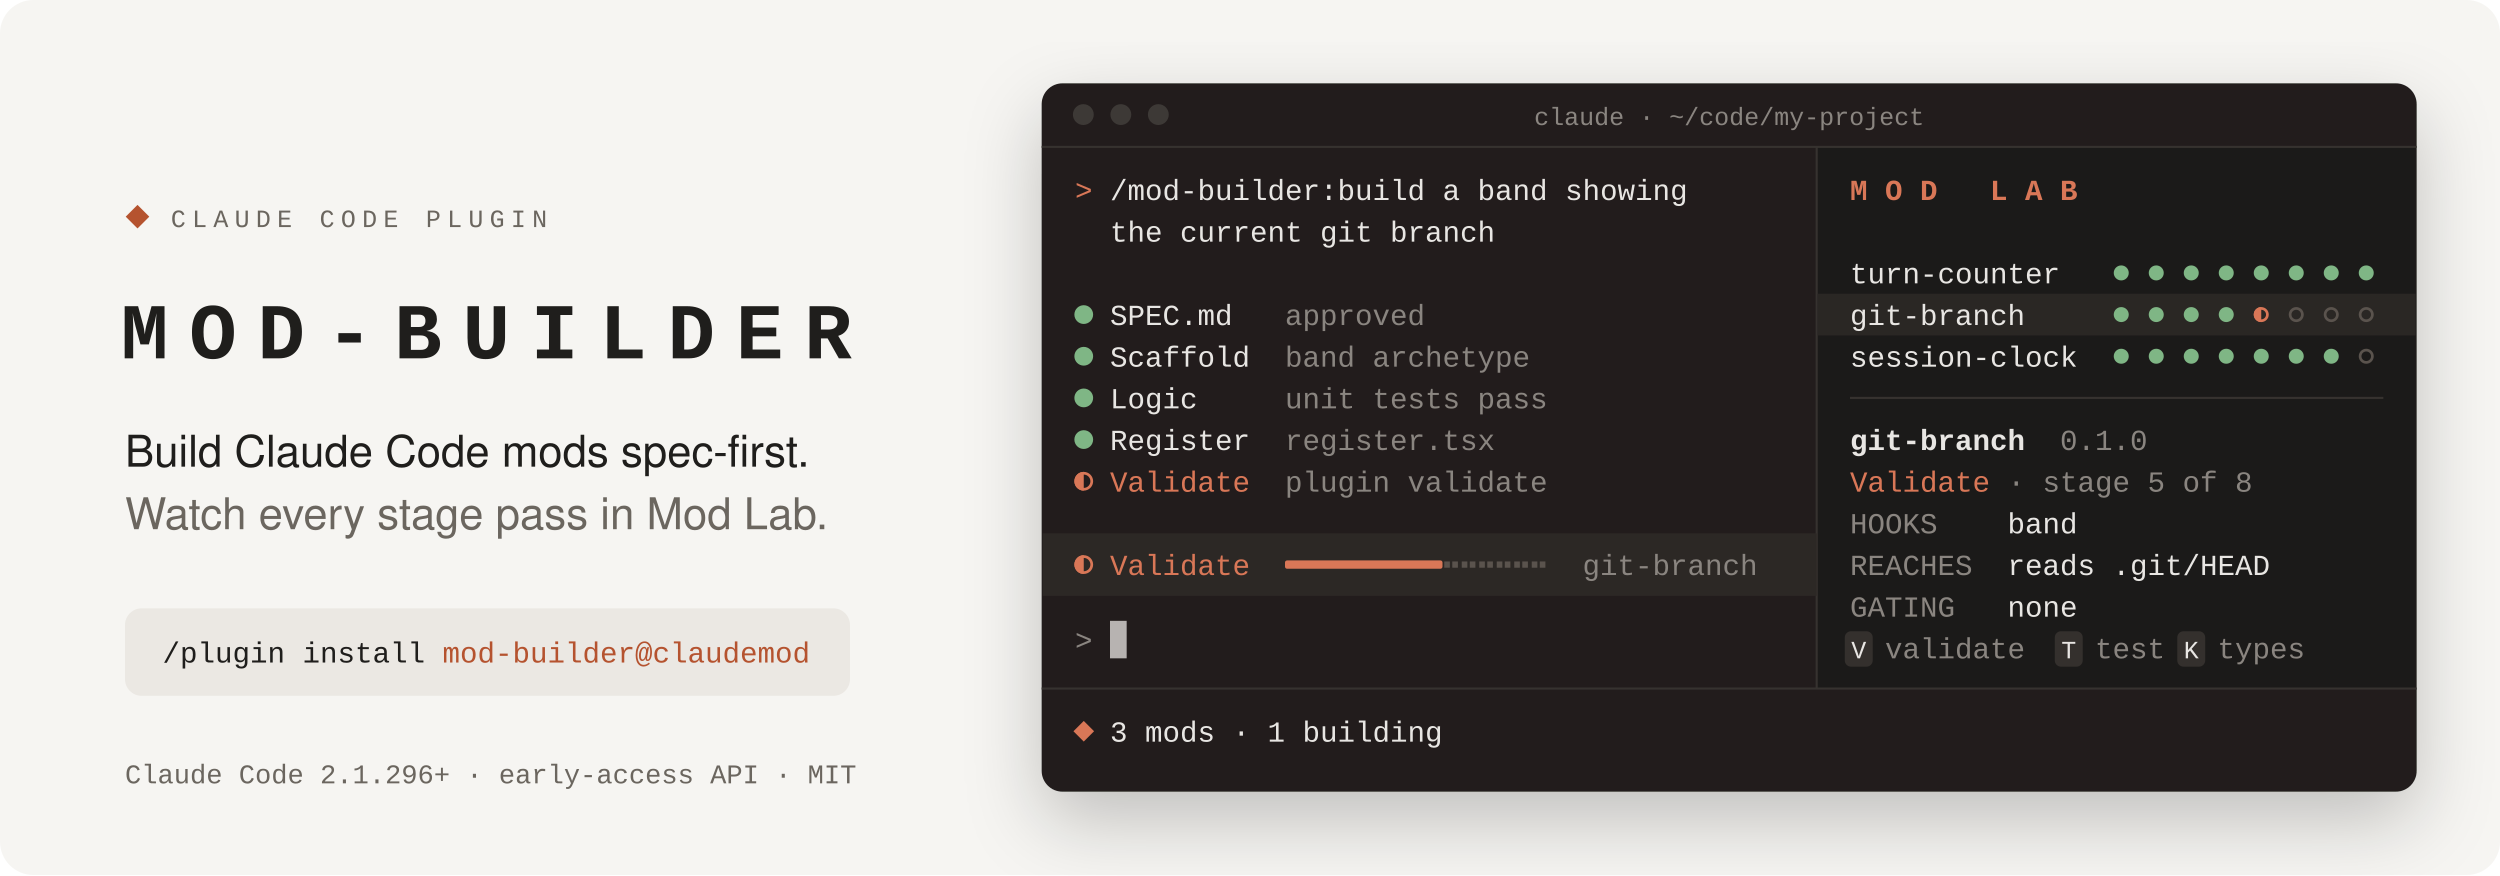
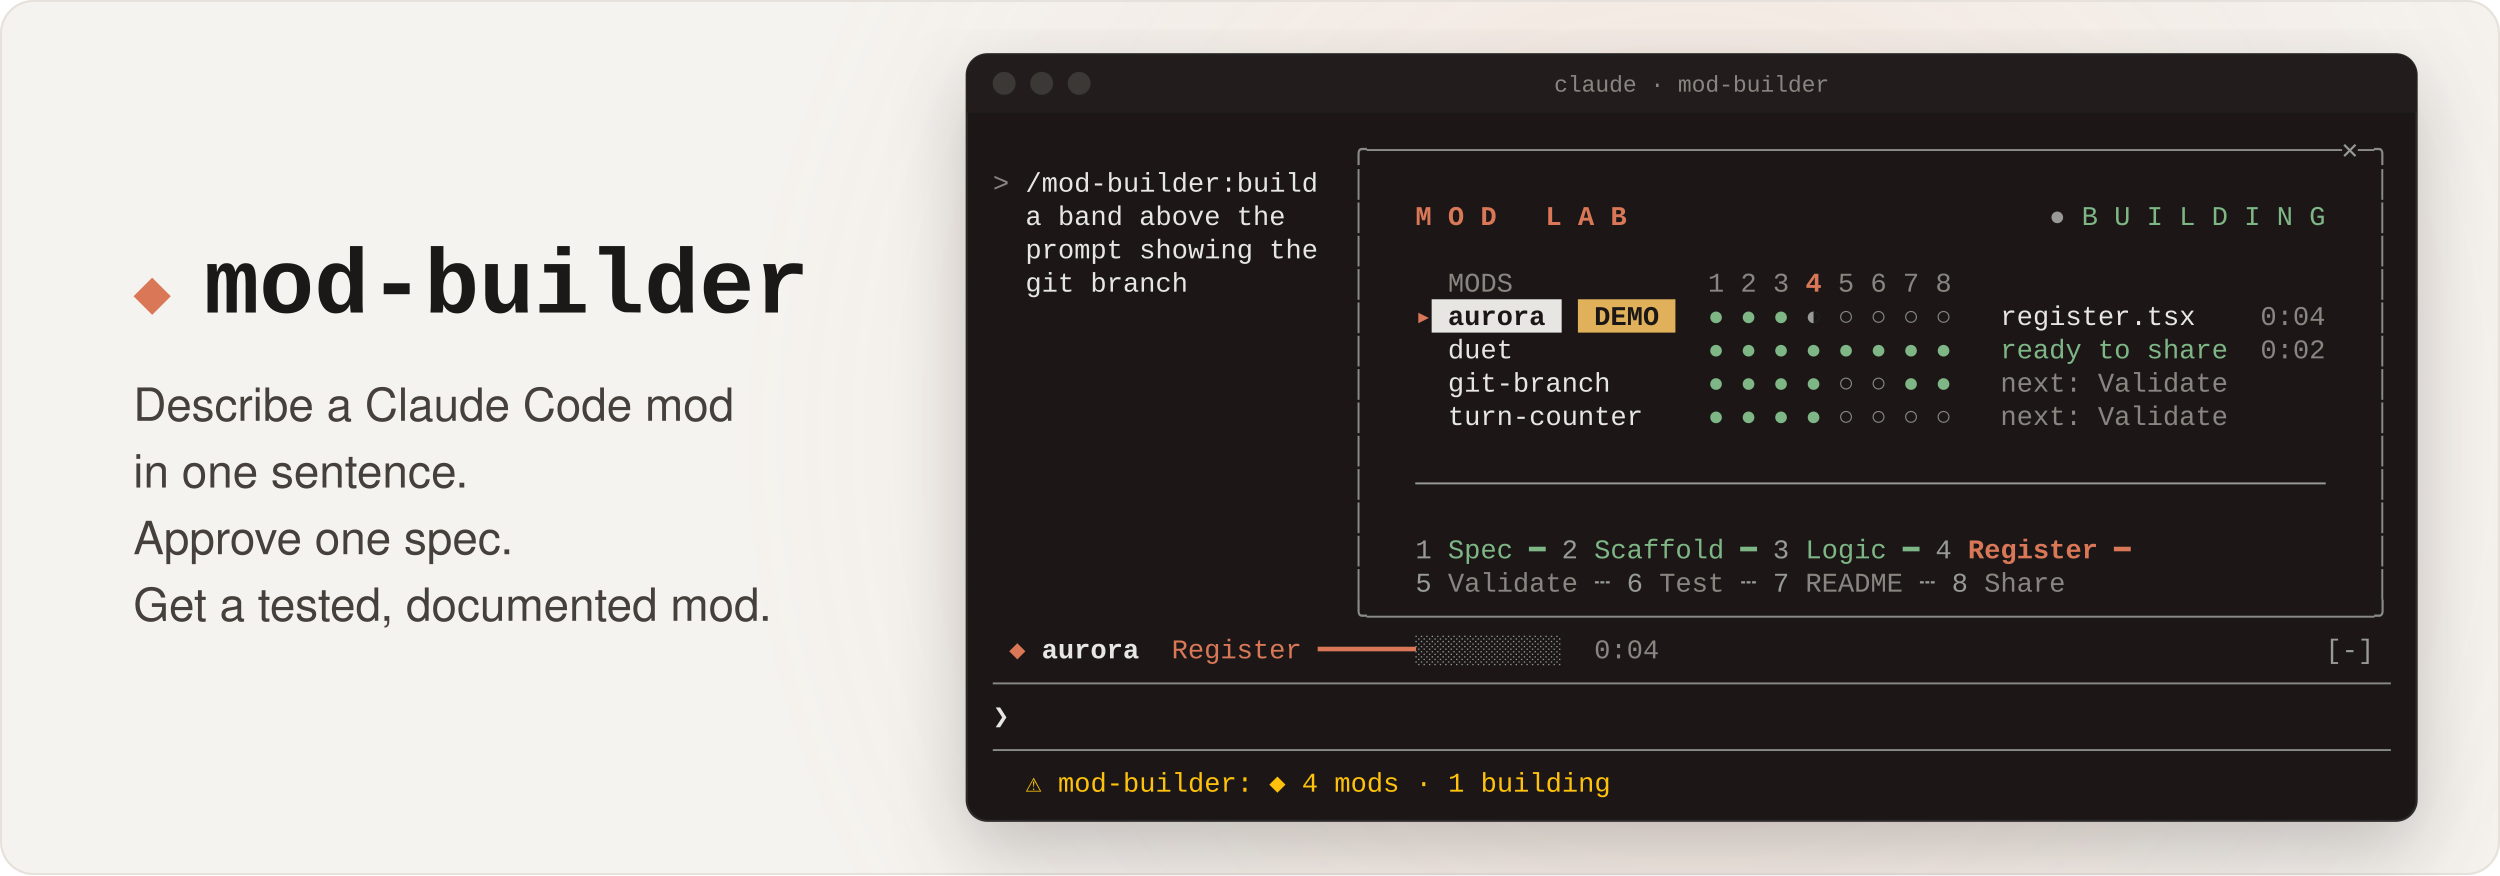
- <svg xmlns="http://www.w3.org/2000/svg" width="1200" height="420" viewBox="0 0 1200 420" font-family="'JetBrains Mono','SFMono-Regular',Menlo,Consolas,'Liberation Mono',monospace" xml:space="preserve" style="white-space:pre" role="img" aria-labelledby="title">
+ <svg xmlns="http://www.w3.org/2000/svg" width="1200" height="420" viewBox="0 0 1200 420" role="img" aria-labelledby="t d" xml:space="preserve" style="white-space:pre">
  <defs>
-     <filter id="sh" x="-10%" y="-10%" width="120%" height="135%">
-       <feDropShadow dx="0" dy="14" stdDeviation="18" flood-color="#1A1918" flood-opacity="0.22" />
+     <radialGradient id="glow" cx="812.0" cy="210.0" r="460" gradientUnits="userSpaceOnUse">
+       <stop offset="0" stop-color="#D97757" stop-opacity="0.13" />
+       <stop offset="1" stop-color="#D97757" stop-opacity="0" />
+     </radialGradient>
+     <filter id="lift" x="-10%" y="-15%" width="120%" height="135%">
+       <feDropShadow dx="0" dy="14" stdDeviation="18" flood-color="#000" flood-opacity="0.2" />
    </filter>
+     <clipPath id="card">
+       <rect width="1200" height="420" rx="16" />
+     </clipPath>
  </defs>
-   <rect width="1200" height="420" rx="16" fill="#F6F5F2" />
-   <rect x="62" y="100" width="8" height="8" fill="#B5532F" transform="rotate(45 66 104)" />
-   <text x="82" y="109" fill="#6B665F" font-size="12" letter-spacing="3">CLAUDE CODE PLUGIN</text>
-   <text x="58" y="172" fill="#1F1E1C" font-size="38" font-weight="700" letter-spacing="10">MOD-BUILDER</text>
-   <text x="60" y="224" fill="#1F1E1C" font-size="21" font-family="-apple-system,BlinkMacSystemFont,'Segoe UI',Helvetica,Arial,sans-serif">Build Claude Code mods spec-first.</text>
-   <text x="60" y="254" fill="#6B665F" font-size="21" font-family="-apple-system,BlinkMacSystemFont,'Segoe UI',Helvetica,Arial,sans-serif">Watch every stage pass in Mod Lab.</text>
-   <rect x="60" y="292" width="348" height="42" rx="8" fill="#EBE8E3" />
-   <text x="78" y="318" fill="#1F1E1C" font-size="14" textLength="126" lengthAdjust="spacingAndGlyphs">/plugin install</text>
-   <text x="212.4" y="318" fill="#B5532F" font-size="14" textLength="176.4" lengthAdjust="spacingAndGlyphs">mod-builder@claudemod</text>
-   <text x="60" y="376" fill="#6B665F" font-size="13">Claude Code 2.1.296+ · early-access API · MIT</text>
-   <g filter="url(#sh)">
-     <rect x="500" y="40" width="660" height="340" rx="10" fill="#211F1E" stroke="none" />
+   <g clip-path="url(#card)">
+     <rect width="1200" height="420" fill="#F5F3EF" />
+     <rect width="1200" height="420" fill="url(#glow)" />
  </g>
-   <rect x="872" y="70.5" width="287.5" height="260" fill="#1B1A19" />
-   <line x1="500" y1="70.5" x2="1160" y2="70.5" stroke="#36322F" stroke-width="1" />
-   <line x1="872" y1="70.5" x2="872" y2="330.5" stroke="#36322F" stroke-width="1" />
-   <line x1="500" y1="330.5" x2="1160" y2="330.5" stroke="#36322F" stroke-width="1" />
-   <circle cx="520" cy="55" r="5" fill="#3D3936" />
-   <circle cx="538" cy="55" r="5" fill="#3D3936" />
-   <circle cx="556" cy="55" r="5" fill="#3D3936" />
-   <text x="830" y="60" fill="#8A8580" font-size="12" text-anchor="middle">claude · ~/code/my-project</text>
-   <text x="516" y="96" fill="#D97757" font-size="14" textLength="8.4" lengthAdjust="spacingAndGlyphs">&gt;</text>
-   <text x="532.8" y="96" fill="#E8E6E3" font-size="14" textLength="277.2" lengthAdjust="spacingAndGlyphs">/mod-builder:build a band showing</text>
-   <text x="532.8" y="116" fill="#E8E6E3" font-size="14" textLength="184.8" lengthAdjust="spacingAndGlyphs">the current git branch</text>
-   <circle cx="520.2" cy="151" r="4.5" fill="#7FB685" />
-   <text x="532.8" y="156" fill="#E8E6E3" font-size="14" textLength="58.8" lengthAdjust="spacingAndGlyphs">SPEC.md</text>
-   <text x="616.8" y="156" fill="#8A8580" font-size="14" textLength="67.2" lengthAdjust="spacingAndGlyphs">approved</text>
-   <circle cx="520.2" cy="171" r="4.5" fill="#7FB685" />
-   <text x="532.8" y="176" fill="#E8E6E3" font-size="14" textLength="67.2" lengthAdjust="spacingAndGlyphs">Scaffold</text>
-   <text x="616.8" y="176" fill="#8A8580" font-size="14" textLength="117.6" lengthAdjust="spacingAndGlyphs">band archetype</text>
-   <circle cx="520.2" cy="191" r="4.5" fill="#7FB685" />
-   <text x="532.8" y="196" fill="#E8E6E3" font-size="14" textLength="42" lengthAdjust="spacingAndGlyphs">Logic</text>
-   <text x="616.8" y="196" fill="#8A8580" font-size="14" textLength="126" lengthAdjust="spacingAndGlyphs">unit tests pass</text>
-   <circle cx="520.2" cy="211" r="4.5" fill="#7FB685" />
-   <text x="532.8" y="216" fill="#E8E6E3" font-size="14" textLength="67.2" lengthAdjust="spacingAndGlyphs">Register</text>
-   <text x="616.8" y="216" fill="#8A8580" font-size="14" textLength="100.8" lengthAdjust="spacingAndGlyphs">register.tsx</text>
-   <circle cx="520.2" cy="231" r="3.85" fill="none" stroke="#D97757" stroke-width="1.3" />
-   <path d="M520.2 226.5A4.5 4.5 0 0 0 520.2 235.5Z" fill="#D97757" />
-   <text x="532.8" y="236" fill="#D97757" font-size="14" textLength="67.2" lengthAdjust="spacingAndGlyphs">Validate</text>
-   <text x="616.8" y="236" fill="#8A8580" font-size="14" textLength="126" lengthAdjust="spacingAndGlyphs">plugin validate</text>
-   <rect x="500.5" y="256" width="371.5" height="30" fill="#2C2825" />
-   <circle cx="520.2" cy="271" r="3.85" fill="none" stroke="#D97757" stroke-width="1.3" />
-   <path d="M520.2 266.5A4.5 4.5 0 0 0 520.2 275.5Z" fill="#D97757" />
-   <text x="532.8" y="276" fill="#D97757" font-size="14" textLength="67.2" lengthAdjust="spacingAndGlyphs">Validate</text>
-   <rect x="616.8" y="269" width="75.6" height="4" rx="1" fill="#D97757" />
-   <rect x="693.24" y="269.5" width="2.69" height="3" fill="#5A534D" />
-   <rect x="697.1" y="269.5" width="2.69" height="3" fill="#5A534D" />
-   <rect x="701.64" y="269.5" width="2.69" height="3" fill="#5A534D" />
-   <rect x="705.5" y="269.5" width="2.69" height="3" fill="#5A534D" />
-   <rect x="710.04" y="269.5" width="2.69" height="3" fill="#5A534D" />
-   <rect x="713.9" y="269.5" width="2.69" height="3" fill="#5A534D" />
-   <rect x="718.44" y="269.5" width="2.69" height="3" fill="#5A534D" />
-   <rect x="722.3" y="269.5" width="2.69" height="3" fill="#5A534D" />
-   <rect x="726.84" y="269.5" width="2.69" height="3" fill="#5A534D" />
-   <rect x="730.7" y="269.5" width="2.69" height="3" fill="#5A534D" />
-   <rect x="735.24" y="269.5" width="2.69" height="3" fill="#5A534D" />
-   <rect x="739.1" y="269.5" width="2.69" height="3" fill="#5A534D" />
-   <text x="759.6" y="276" fill="#8A8580" font-size="14" textLength="84" lengthAdjust="spacingAndGlyphs">git-branch</text>
-   <text x="516" y="312" fill="#8A8580" font-size="14" textLength="8.4" lengthAdjust="spacingAndGlyphs">&gt;</text>
-   <rect x="532.8" y="298" width="8" height="18" fill="#E8E6E3" opacity="0.75" />
-   <rect x="516.7" y="347.5" width="7" height="7" fill="#D97757" transform="rotate(45 520.2 351)" />
-   <text x="532.8" y="356" fill="#E8E6E3" font-size="14" textLength="159.6" lengthAdjust="spacingAndGlyphs">3 mods · 1 building</text>
-   <text x="888" y="96" fill="#D97757" font-size="14" font-weight="700" textLength="42" lengthAdjust="spacingAndGlyphs">M O D</text>
-   <text x="955.2" y="96" fill="#D97757" font-size="14" font-weight="700" textLength="42" lengthAdjust="spacingAndGlyphs">L A B</text>
-   <text x="888" y="136" fill="#E8E6E3" font-size="14" textLength="100.8" lengthAdjust="spacingAndGlyphs">turn-counter</text>
-   <circle cx="1018.2" cy="131" r="3.6" fill="#7FB685" />
-   <circle cx="1035" cy="131" r="3.6" fill="#7FB685" />
-   <circle cx="1051.8" cy="131" r="3.6" fill="#7FB685" />
-   <circle cx="1068.6" cy="131" r="3.6" fill="#7FB685" />
-   <circle cx="1085.4" cy="131" r="3.6" fill="#7FB685" />
-   <circle cx="1102.2" cy="131" r="3.6" fill="#7FB685" />
-   <circle cx="1119" cy="131" r="3.6" fill="#7FB685" />
-   <circle cx="1135.8" cy="131" r="3.6" fill="#7FB685" />
-   <rect x="872.5" y="141" width="287" height="20" fill="#2A2724" />
-   <text x="888" y="156" fill="#E8E6E3" font-size="14" textLength="84" lengthAdjust="spacingAndGlyphs">git-branch</text>
-   <circle cx="1018.2" cy="151" r="3.6" fill="#7FB685" />
-   <circle cx="1035" cy="151" r="3.6" fill="#7FB685" />
-   <circle cx="1051.8" cy="151" r="3.6" fill="#7FB685" />
-   <circle cx="1068.6" cy="151" r="3.6" fill="#7FB685" />
-   <circle cx="1085.4" cy="151" r="2.95" fill="none" stroke="#D97757" stroke-width="1.3" />
-   <path d="M1085.4 147.4A3.6 3.6 0 0 0 1085.4 154.6Z" fill="#D97757" />
-   <circle cx="1102.2" cy="151" r="2.95" fill="none" stroke="#5A534D" stroke-width="1.3" />
-   <circle cx="1119" cy="151" r="2.95" fill="none" stroke="#5A534D" stroke-width="1.3" />
-   <circle cx="1135.8" cy="151" r="2.95" fill="none" stroke="#5A534D" stroke-width="1.3" />
-   <text x="888" y="176" fill="#E8E6E3" font-size="14" textLength="109.2" lengthAdjust="spacingAndGlyphs">session-clock</text>
-   <circle cx="1018.2" cy="171" r="3.6" fill="#7FB685" />
-   <circle cx="1035" cy="171" r="3.6" fill="#7FB685" />
-   <circle cx="1051.8" cy="171" r="3.6" fill="#7FB685" />
-   <circle cx="1068.6" cy="171" r="3.6" fill="#7FB685" />
-   <circle cx="1085.4" cy="171" r="3.6" fill="#7FB685" />
-   <circle cx="1102.2" cy="171" r="3.6" fill="#7FB685" />
-   <circle cx="1119" cy="171" r="3.6" fill="#7FB685" />
-   <circle cx="1135.8" cy="171" r="2.95" fill="none" stroke="#5A534D" stroke-width="1.3" />
-   <line x1="888" y1="191" x2="1144" y2="191" stroke="#36322F" stroke-width="1" />
-   <text x="888" y="216" fill="#E8E6E3" font-size="14" font-weight="700" textLength="84" lengthAdjust="spacingAndGlyphs">git-branch</text>
-   <text x="988.8" y="216" fill="#8A8580" font-size="14" textLength="42" lengthAdjust="spacingAndGlyphs">0.1.0</text>
-   <text x="888" y="236" fill="#D97757" font-size="14" textLength="67.2" lengthAdjust="spacingAndGlyphs">Validate</text>
-   <text x="963.6" y="236" fill="#8A8580" font-size="14" textLength="117.6" lengthAdjust="spacingAndGlyphs">· stage 5 of 8</text>
-   <text x="888" y="256" fill="#8A8580" font-size="14" textLength="42" lengthAdjust="spacingAndGlyphs">HOOKS</text>
-   <text x="963.6" y="256" fill="#E8E6E3" font-size="14" textLength="33.6" lengthAdjust="spacingAndGlyphs">band</text>
-   <text x="888" y="276" fill="#8A8580" font-size="14" textLength="58.8" lengthAdjust="spacingAndGlyphs">REACHES</text>
-   <text x="963.6" y="276" fill="#E8E6E3" font-size="14" textLength="126" lengthAdjust="spacingAndGlyphs">reads .git/HEAD</text>
-   <text x="888" y="296" fill="#8A8580" font-size="14" textLength="50.4" lengthAdjust="spacingAndGlyphs">GATING</text>
-   <text x="963.6" y="296" fill="#E8E6E3" font-size="14" textLength="33.6" lengthAdjust="spacingAndGlyphs">none</text>
-   <rect x="885.5" y="303" width="13.4" height="17" rx="3" fill="#34302D" />
-   <text x="892.2" y="316" fill="#E8E6E3" font-size="12" text-anchor="middle">V</text>
-   <text x="904.8" y="316" fill="#8A8580" font-size="14" textLength="67.2" lengthAdjust="spacingAndGlyphs">validate</text>
-   <rect x="986.3" y="303" width="13.4" height="17" rx="3" fill="#34302D" />
-   <text x="993" y="316" fill="#E8E6E3" font-size="12" text-anchor="middle">T</text>
-   <text x="1005.6" y="316" fill="#8A8580" font-size="14" textLength="33.6" lengthAdjust="spacingAndGlyphs">test</text>
-   <rect x="1045.1" y="303" width="13.4" height="17" rx="3" fill="#34302D" />
-   <text x="1051.8" y="316" fill="#E8E6E3" font-size="12" text-anchor="middle">K</text>
-   <text x="1064.4" y="316" fill="#8A8580" font-size="14" textLength="42" lengthAdjust="spacingAndGlyphs">types</text>
+   <rect x="0.5" y="0.5" width="1199" height="419" rx="15.5" fill="none" stroke="#E6E1DA" />
+   <g font-family="'JetBrains Mono', SFMono-Regular, Menlo, Consolas, 'Liberation Mono', monospace" font-weight="700">
+     <text x="64" y="150" font-size="30" fill="#D97757" textLength="18" lengthAdjust="spacingAndGlyphs">◆</text>
+     <text x="98" y="150" font-size="44" fill="#1A1918" textLength="290.4" lengthAdjust="spacingAndGlyphs">mod-builder</text>
+   </g>
+   <g font-family="-apple-system, BlinkMacSystemFont, 'Segoe UI', 'Helvetica Neue', Helvetica, Arial, 'Liberation Sans', 'Noto Sans', sans-serif" font-size="22" fill="#45403B">
+     <text x="64" y="202">Describe a Claude Code mod</text>
+     <text x="64" y="234">in one sentence.</text>
+     <text x="64" y="266">Approve one spec.</text>
+     <text x="64" y="298">Get a tested, documented mod.</text>
+   </g>
+   <g filter="url(#lift)">
+     <rect x="464" y="26" width="696" height="368" rx="10" fill="#1A1918" stroke="#2E2C2A" />
+     <path d="M474 26h676a10 10 0 0 1 10 10v18h-696v-18a10 10 0 0 1 10-10z" fill="#211F1E" />
+     <circle cx="482" cy="40" r="5.5" fill="#3A3735" />
+     <circle cx="500" cy="40" r="5.5" fill="#3A3735" />
+     <circle cx="518" cy="40" r="5.5" fill="#3A3735" />
+     <text x="812.0" y="44" fill="#8A8580" font-family="'JetBrains Mono', SFMono-Regular, Menlo, Consolas, 'Liberation Mono', monospace" font-size="11" text-anchor="middle">claude · mod-builder</text>
+     <g font-family="'JetBrains Mono', SFMono-Regular, Menlo, Consolas, 'Liberation Mono', monospace" font-size="13">
+       <text x="476.6" y="92" fill="#8A8580" xml:space="preserve" textLength="7.8" lengthAdjust="spacingAndGlyphs">&gt;</text>
+       <text x="492.2" y="92" fill="#E8E6E3" xml:space="preserve" textLength="140.4" lengthAdjust="spacingAndGlyphs">/mod-builder:build</text>
+       <text x="492.2" y="108" fill="#E8E6E3" xml:space="preserve" textLength="124.8" lengthAdjust="spacingAndGlyphs">a band above the</text>
+       <text x="492.2" y="124" fill="#E8E6E3" xml:space="preserve" textLength="140.4" lengthAdjust="spacingAndGlyphs">prompt showing the</text>
+       <text x="492.2" y="140" fill="#E8E6E3" xml:space="preserve" textLength="78.0" lengthAdjust="spacingAndGlyphs">git branch</text>
+       <text x="648.2" y="76" fill="#8b8a88" xml:space="preserve" textLength="475.8" lengthAdjust="spacingAndGlyphs">╭────────────────────────────────────────────────────────────</text>
+       <text x="1124.0" y="76" fill="#999999" xml:space="preserve" textLength="7.8" lengthAdjust="spacingAndGlyphs">✕</text>
+       <text x="1131.8" y="76" fill="#8b8a88" xml:space="preserve" textLength="15.6" lengthAdjust="spacingAndGlyphs">─╮</text>
+       <text x="648.2" y="92" fill="#8b8a88" xml:space="preserve" textLength="7.8" lengthAdjust="spacingAndGlyphs">│</text>
+       <text x="1139.6" y="92" fill="#8b8a88" xml:space="preserve" textLength="7.8" lengthAdjust="spacingAndGlyphs">│</text>
+       <text x="648.2" y="108" fill="#8b8a88" xml:space="preserve" textLength="7.8" lengthAdjust="spacingAndGlyphs">│</text>
+       <text x="1139.6" y="108" fill="#8b8a88" xml:space="preserve" textLength="7.8" lengthAdjust="spacingAndGlyphs">│</text>
+       <text x="648.2" y="124" fill="#8b8a88" xml:space="preserve" textLength="7.8" lengthAdjust="spacingAndGlyphs">│</text>
+       <text x="1139.6" y="124" fill="#8b8a88" xml:space="preserve" textLength="7.8" lengthAdjust="spacingAndGlyphs">│</text>
+       <text x="648.2" y="140" fill="#8b8a88" xml:space="preserve" textLength="7.8" lengthAdjust="spacingAndGlyphs">│</text>
+       <text x="1139.6" y="140" fill="#8b8a88" xml:space="preserve" textLength="7.8" lengthAdjust="spacingAndGlyphs">│</text>
+       <text x="648.2" y="156" fill="#8b8a88" xml:space="preserve" textLength="7.8" lengthAdjust="spacingAndGlyphs">│</text>
+       <text x="1139.6" y="156" fill="#8b8a88" xml:space="preserve" textLength="7.8" lengthAdjust="spacingAndGlyphs">│</text>
+       <text x="648.2" y="172" fill="#8b8a88" xml:space="preserve" textLength="7.8" lengthAdjust="spacingAndGlyphs">│</text>
+       <text x="1139.6" y="172" fill="#8b8a88" xml:space="preserve" textLength="7.8" lengthAdjust="spacingAndGlyphs">│</text>
+       <text x="648.2" y="188" fill="#8b8a88" xml:space="preserve" textLength="7.8" lengthAdjust="spacingAndGlyphs">│</text>
+       <text x="1139.6" y="188" fill="#8b8a88" xml:space="preserve" textLength="7.8" lengthAdjust="spacingAndGlyphs">│</text>
+       <text x="648.2" y="204" fill="#8b8a88" xml:space="preserve" textLength="7.8" lengthAdjust="spacingAndGlyphs">│</text>
+       <text x="1139.6" y="204" fill="#8b8a88" xml:space="preserve" textLength="7.8" lengthAdjust="spacingAndGlyphs">│</text>
+       <text x="648.2" y="220" fill="#8b8a88" xml:space="preserve" textLength="7.8" lengthAdjust="spacingAndGlyphs">│</text>
+       <text x="1139.6" y="220" fill="#8b8a88" xml:space="preserve" textLength="7.8" lengthAdjust="spacingAndGlyphs">│</text>
+       <text x="648.2" y="236" fill="#8b8a88" xml:space="preserve" textLength="7.8" lengthAdjust="spacingAndGlyphs">│</text>
+       <text x="1139.6" y="236" fill="#8b8a88" xml:space="preserve" textLength="7.8" lengthAdjust="spacingAndGlyphs">│</text>
+       <text x="648.2" y="252" fill="#8b8a88" xml:space="preserve" textLength="7.8" lengthAdjust="spacingAndGlyphs">│</text>
+       <text x="1139.6" y="252" fill="#8b8a88" xml:space="preserve" textLength="7.8" lengthAdjust="spacingAndGlyphs">│</text>
+       <text x="648.2" y="268" fill="#8b8a88" xml:space="preserve" textLength="7.8" lengthAdjust="spacingAndGlyphs">│</text>
+       <text x="1139.6" y="268" fill="#8b8a88" xml:space="preserve" textLength="7.8" lengthAdjust="spacingAndGlyphs">│</text>
+       <text x="648.2" y="284" fill="#8b8a88" xml:space="preserve" textLength="7.8" lengthAdjust="spacingAndGlyphs">│</text>
+       <text x="1139.6" y="284" fill="#8b8a88" xml:space="preserve" textLength="7.8" lengthAdjust="spacingAndGlyphs">│</text>
+       <text x="648.2" y="300" fill="#8b8a88" xml:space="preserve" textLength="499.2" lengthAdjust="spacingAndGlyphs">╰──────────────────────────────────────────────────────────────╯</text>
+       <text x="679.4" y="108" fill="#D97757" font-weight="700" xml:space="preserve" textLength="101.4" lengthAdjust="spacingAndGlyphs">M O D   L A B</text>
+       <text x="983.6" y="108" fill="#999999" xml:space="preserve" textLength="7.8" lengthAdjust="spacingAndGlyphs">●</text>
+       <text x="999.2" y="108" fill="#7FB685" xml:space="preserve" textLength="117.0" lengthAdjust="spacingAndGlyphs">B U I L D I N G</text>
+       <text x="695.0" y="140" fill="#8A8580" xml:space="preserve" textLength="31.2" lengthAdjust="spacingAndGlyphs">MODS</text>
+       <text x="819.8" y="140" fill="#8A8580" xml:space="preserve" textLength="39.0" lengthAdjust="spacingAndGlyphs">1 2 3</text>
+       <text x="866.6" y="140" fill="#D97757" font-weight="700" xml:space="preserve" textLength="7.8" lengthAdjust="spacingAndGlyphs">4</text>
+       <text x="882.2" y="140" fill="#8A8580" xml:space="preserve" textLength="54.6" lengthAdjust="spacingAndGlyphs">5 6 7 8</text>
+       <text x="679.4" y="156" fill="#D97757" font-weight="700" xml:space="preserve" textLength="7.8" lengthAdjust="spacingAndGlyphs">▸</text>
+       <rect x="687.2" y="143.65" width="62.4" height="16" fill="#E8E6E3" />
+       <text x="695.0" y="156" fill="#1A1918" font-weight="700" xml:space="preserve" textLength="46.8" lengthAdjust="spacingAndGlyphs">aurora</text>
+       <rect x="757.4" y="143.65" width="46.8" height="16" fill="#E0B15A" />
+       <text x="765.2" y="156" fill="#1A1918" font-weight="700" xml:space="preserve" textLength="31.2" lengthAdjust="spacingAndGlyphs">DEMO</text>
+       <text x="819.8" y="156" fill="#7FB685" xml:space="preserve" textLength="7.8" lengthAdjust="spacingAndGlyphs">●</text>
+       <text x="835.4" y="156" fill="#7FB685" xml:space="preserve" textLength="7.8" lengthAdjust="spacingAndGlyphs">●</text>
+       <text x="851.0" y="156" fill="#7FB685" xml:space="preserve" textLength="7.8" lengthAdjust="spacingAndGlyphs">●</text>
+       <text x="866.6" y="156" fill="#999999" xml:space="preserve" textLength="7.8" lengthAdjust="spacingAndGlyphs">◐</text>
+       <text x="882.2" y="156" fill="#8A8580" xml:space="preserve" textLength="7.8" lengthAdjust="spacingAndGlyphs">○</text>
+       <text x="897.8" y="156" fill="#8A8580" xml:space="preserve" textLength="7.8" lengthAdjust="spacingAndGlyphs">○</text>
+       <text x="913.4" y="156" fill="#8A8580" xml:space="preserve" textLength="7.8" lengthAdjust="spacingAndGlyphs">○</text>
+       <text x="929.0" y="156" fill="#8A8580" xml:space="preserve" textLength="7.8" lengthAdjust="spacingAndGlyphs">○</text>
+       <text x="960.2" y="156" fill="#E8E6E3" xml:space="preserve" textLength="93.6" lengthAdjust="spacingAndGlyphs">register.tsx</text>
+       <text x="1085.0" y="156" fill="#8A8580" xml:space="preserve" textLength="31.2" lengthAdjust="spacingAndGlyphs">0:04</text>
+       <text x="695.0" y="172" fill="#E8E6E3" xml:space="preserve" textLength="31.2" lengthAdjust="spacingAndGlyphs">duet</text>
+       <text x="819.8" y="172" fill="#7FB685" xml:space="preserve" textLength="7.8" lengthAdjust="spacingAndGlyphs">●</text>
+       <text x="835.4" y="172" fill="#7FB685" xml:space="preserve" textLength="7.8" lengthAdjust="spacingAndGlyphs">●</text>
+       <text x="851.0" y="172" fill="#7FB685" xml:space="preserve" textLength="7.8" lengthAdjust="spacingAndGlyphs">●</text>
+       <text x="866.6" y="172" fill="#7FB685" xml:space="preserve" textLength="7.8" lengthAdjust="spacingAndGlyphs">●</text>
+       <text x="882.2" y="172" fill="#7FB685" xml:space="preserve" textLength="7.8" lengthAdjust="spacingAndGlyphs">●</text>
+       <text x="897.8" y="172" fill="#7FB685" xml:space="preserve" textLength="7.8" lengthAdjust="spacingAndGlyphs">●</text>
+       <text x="913.4" y="172" fill="#7FB685" xml:space="preserve" textLength="7.8" lengthAdjust="spacingAndGlyphs">●</text>
+       <text x="929.0" y="172" fill="#7FB685" xml:space="preserve" textLength="7.8" lengthAdjust="spacingAndGlyphs">●</text>
+       <text x="960.2" y="172" fill="#7FB685" xml:space="preserve" textLength="109.2" lengthAdjust="spacingAndGlyphs">ready to share</text>
+       <text x="1085.0" y="172" fill="#8A8580" xml:space="preserve" textLength="31.2" lengthAdjust="spacingAndGlyphs">0:02</text>
+       <text x="695.0" y="188" fill="#E8E6E3" xml:space="preserve" textLength="78.0" lengthAdjust="spacingAndGlyphs">git-branch</text>
+       <text x="819.8" y="188" fill="#7FB685" xml:space="preserve" textLength="7.8" lengthAdjust="spacingAndGlyphs">●</text>
+       <text x="835.4" y="188" fill="#7FB685" xml:space="preserve" textLength="7.8" lengthAdjust="spacingAndGlyphs">●</text>
+       <text x="851.0" y="188" fill="#7FB685" xml:space="preserve" textLength="7.8" lengthAdjust="spacingAndGlyphs">●</text>
+       <text x="866.6" y="188" fill="#7FB685" xml:space="preserve" textLength="7.8" lengthAdjust="spacingAndGlyphs">●</text>
+       <text x="882.2" y="188" fill="#8A8580" xml:space="preserve" textLength="7.8" lengthAdjust="spacingAndGlyphs">○</text>
+       <text x="897.8" y="188" fill="#8A8580" xml:space="preserve" textLength="7.8" lengthAdjust="spacingAndGlyphs">○</text>
+       <text x="913.4" y="188" fill="#7FB685" xml:space="preserve" textLength="7.8" lengthAdjust="spacingAndGlyphs">●</text>
+       <text x="929.0" y="188" fill="#7FB685" xml:space="preserve" textLength="7.8" lengthAdjust="spacingAndGlyphs">●</text>
+       <text x="960.2" y="188" fill="#8A8580" xml:space="preserve" textLength="109.2" lengthAdjust="spacingAndGlyphs">next: Validate</text>
+       <text x="695.0" y="204" fill="#E8E6E3" xml:space="preserve" textLength="93.6" lengthAdjust="spacingAndGlyphs">turn-counter</text>
+       <text x="819.8" y="204" fill="#7FB685" xml:space="preserve" textLength="7.8" lengthAdjust="spacingAndGlyphs">●</text>
+       <text x="835.4" y="204" fill="#7FB685" xml:space="preserve" textLength="7.8" lengthAdjust="spacingAndGlyphs">●</text>
+       <text x="851.0" y="204" fill="#7FB685" xml:space="preserve" textLength="7.8" lengthAdjust="spacingAndGlyphs">●</text>
+       <text x="866.6" y="204" fill="#7FB685" xml:space="preserve" textLength="7.8" lengthAdjust="spacingAndGlyphs">●</text>
+       <text x="882.2" y="204" fill="#8A8580" xml:space="preserve" textLength="7.8" lengthAdjust="spacingAndGlyphs">○</text>
+       <text x="897.8" y="204" fill="#8A8580" xml:space="preserve" textLength="7.8" lengthAdjust="spacingAndGlyphs">○</text>
+       <text x="913.4" y="204" fill="#8A8580" xml:space="preserve" textLength="7.8" lengthAdjust="spacingAndGlyphs">○</text>
+       <text x="929.0" y="204" fill="#8A8580" xml:space="preserve" textLength="7.8" lengthAdjust="spacingAndGlyphs">○</text>
+       <text x="960.2" y="204" fill="#8A8580" xml:space="preserve" textLength="109.2" lengthAdjust="spacingAndGlyphs">next: Validate</text>
+       <text x="679.4" y="236" fill="#999999" xml:space="preserve" textLength="436.8" lengthAdjust="spacingAndGlyphs">────────────────────────────────────────────────────────</text>
+       <text x="679.4" y="268" fill="#999999" xml:space="preserve" textLength="7.8" lengthAdjust="spacingAndGlyphs">1</text>
+       <text x="695.0" y="268" fill="#7FB685" xml:space="preserve" textLength="46.8" lengthAdjust="spacingAndGlyphs">Spec ━</text>
+       <text x="749.6" y="268" fill="#999999" xml:space="preserve" textLength="7.8" lengthAdjust="spacingAndGlyphs">2</text>
+       <text x="765.2" y="268" fill="#7FB685" xml:space="preserve" textLength="78.0" lengthAdjust="spacingAndGlyphs">Scaffold ━</text>
+       <text x="851.0" y="268" fill="#999999" xml:space="preserve" textLength="7.8" lengthAdjust="spacingAndGlyphs">3</text>
+       <text x="866.6" y="268" fill="#7FB685" xml:space="preserve" textLength="54.6" lengthAdjust="spacingAndGlyphs">Logic ━</text>
+       <text x="929.0" y="268" fill="#999999" xml:space="preserve" textLength="7.8" lengthAdjust="spacingAndGlyphs">4</text>
+       <text x="944.6" y="268" fill="#D97757" font-weight="700" xml:space="preserve" textLength="62.4" lengthAdjust="spacingAndGlyphs">Register</text>
+       <text x="1014.8" y="268" fill="#D97757" xml:space="preserve" textLength="7.8" lengthAdjust="spacingAndGlyphs">━</text>
+       <text x="679.4" y="284" fill="#999999" xml:space="preserve" textLength="7.8" lengthAdjust="spacingAndGlyphs">5</text>
+       <text x="695.0" y="284" fill="#8A8580" xml:space="preserve" textLength="62.4" lengthAdjust="spacingAndGlyphs">Validate</text>
+       <text x="765.2" y="284" fill="#999999" xml:space="preserve" textLength="23.4" lengthAdjust="spacingAndGlyphs">┄ 6</text>
+       <text x="796.4" y="284" fill="#8A8580" xml:space="preserve" textLength="31.2" lengthAdjust="spacingAndGlyphs">Test</text>
+       <text x="835.4" y="284" fill="#999999" xml:space="preserve" textLength="23.4" lengthAdjust="spacingAndGlyphs">┄ 7</text>
+       <text x="866.6" y="284" fill="#8A8580" xml:space="preserve" textLength="46.8" lengthAdjust="spacingAndGlyphs">README</text>
+       <text x="921.2" y="284" fill="#999999" xml:space="preserve" textLength="23.4" lengthAdjust="spacingAndGlyphs">┄ 8</text>
+       <text x="952.4" y="284" fill="#8A8580" xml:space="preserve" textLength="39.0" lengthAdjust="spacingAndGlyphs">Share</text>
+       <text x="484.4" y="316" fill="#D97757" xml:space="preserve" textLength="7.8" lengthAdjust="spacingAndGlyphs">◆</text>
+       <text x="500.0" y="316" fill="#E8E6E3" font-weight="700" xml:space="preserve" textLength="46.8" lengthAdjust="spacingAndGlyphs">aurora</text>
+       <text x="562.4" y="316" fill="#D97757" xml:space="preserve" textLength="117.0" lengthAdjust="spacingAndGlyphs">Register ━━━━━━</text>
+       <text x="679.4" y="316" fill="#999999" xml:space="preserve" textLength="70.2" lengthAdjust="spacingAndGlyphs">░░░░░░░░░</text>
+       <text x="765.2" y="316" fill="#8A8580" xml:space="preserve" textLength="31.2" lengthAdjust="spacingAndGlyphs">0:04</text>
+       <text x="1116.2" y="316" fill="#999999" xml:space="preserve" textLength="23.4" lengthAdjust="spacingAndGlyphs">[-]</text>
+       <text x="476.6" y="332" fill="#888888" xml:space="preserve" textLength="670.8" lengthAdjust="spacingAndGlyphs">──────────────────────────────────────────────────────────────────────────────────────</text>
+       <text x="476.6" y="348" fill="#E8E6E3" xml:space="preserve" textLength="7.8" lengthAdjust="spacingAndGlyphs">❯</text>
+       <text x="476.6" y="364" fill="#888888" xml:space="preserve" textLength="670.8" lengthAdjust="spacingAndGlyphs">──────────────────────────────────────────────────────────────────────────────────────</text>
+       <text x="492.2" y="380" fill="#ffc107" xml:space="preserve" textLength="280.8" lengthAdjust="spacingAndGlyphs">⚠ mod-builder: ◆ 4 mods · 1 building</text>
+     </g>
+   </g>
</svg>
